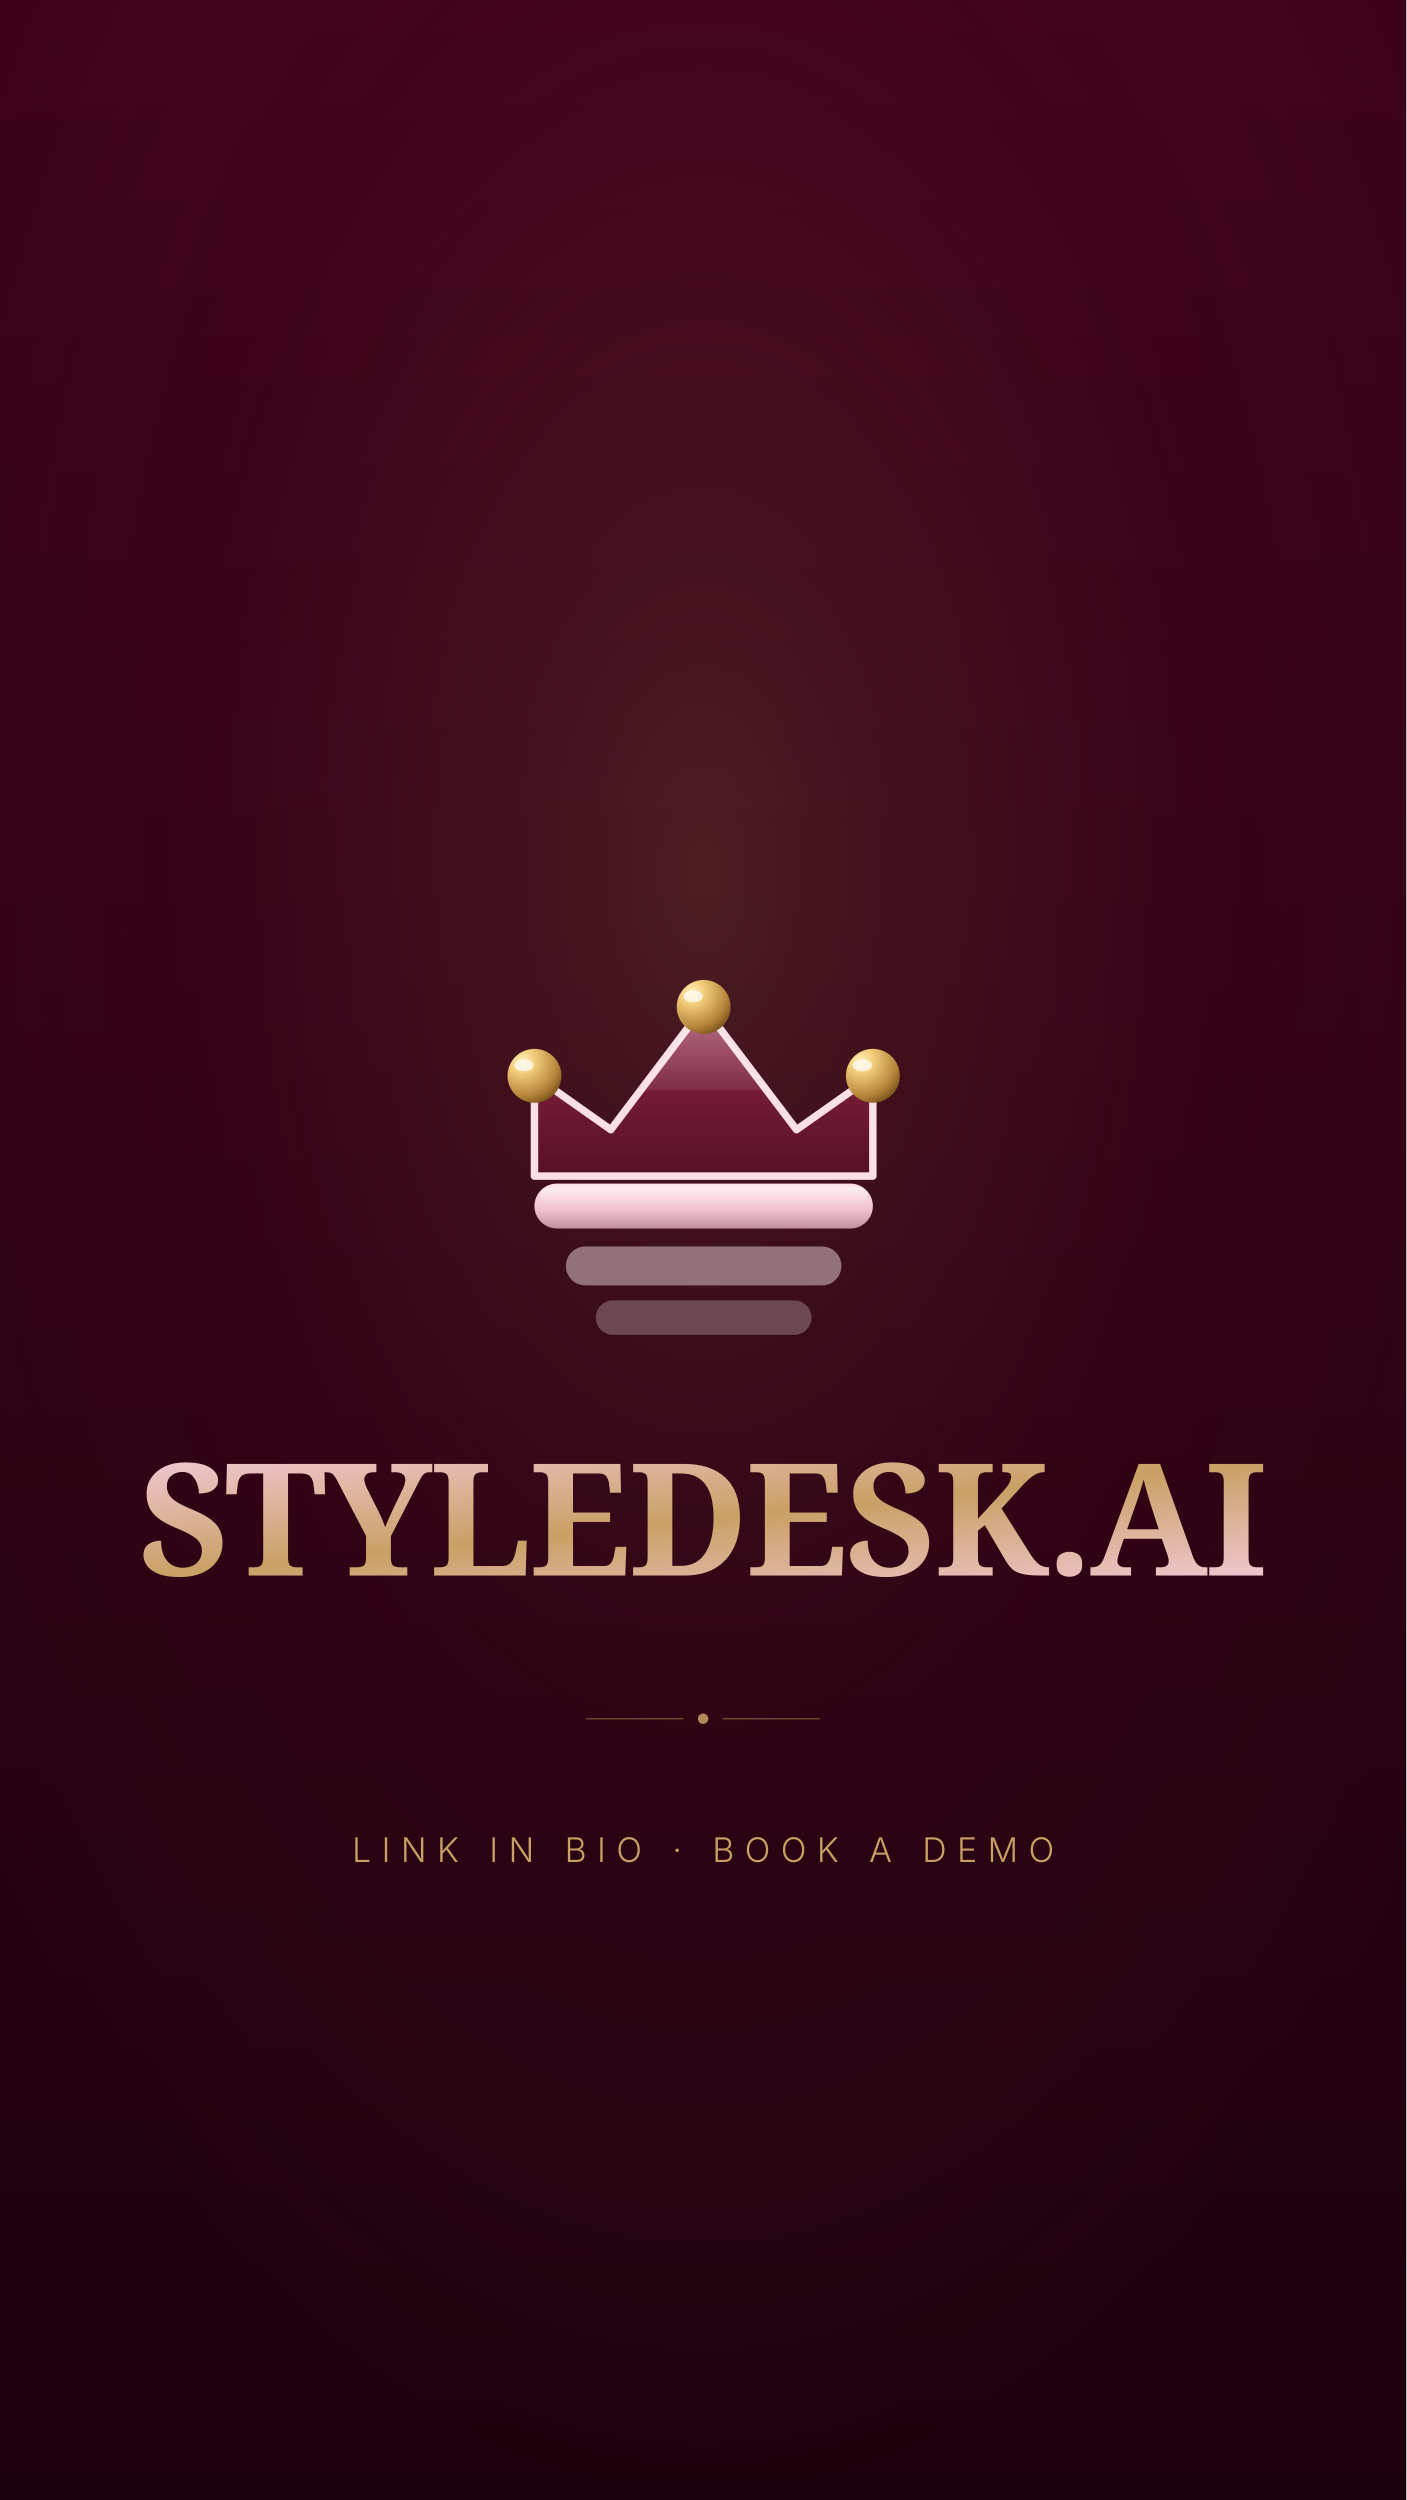
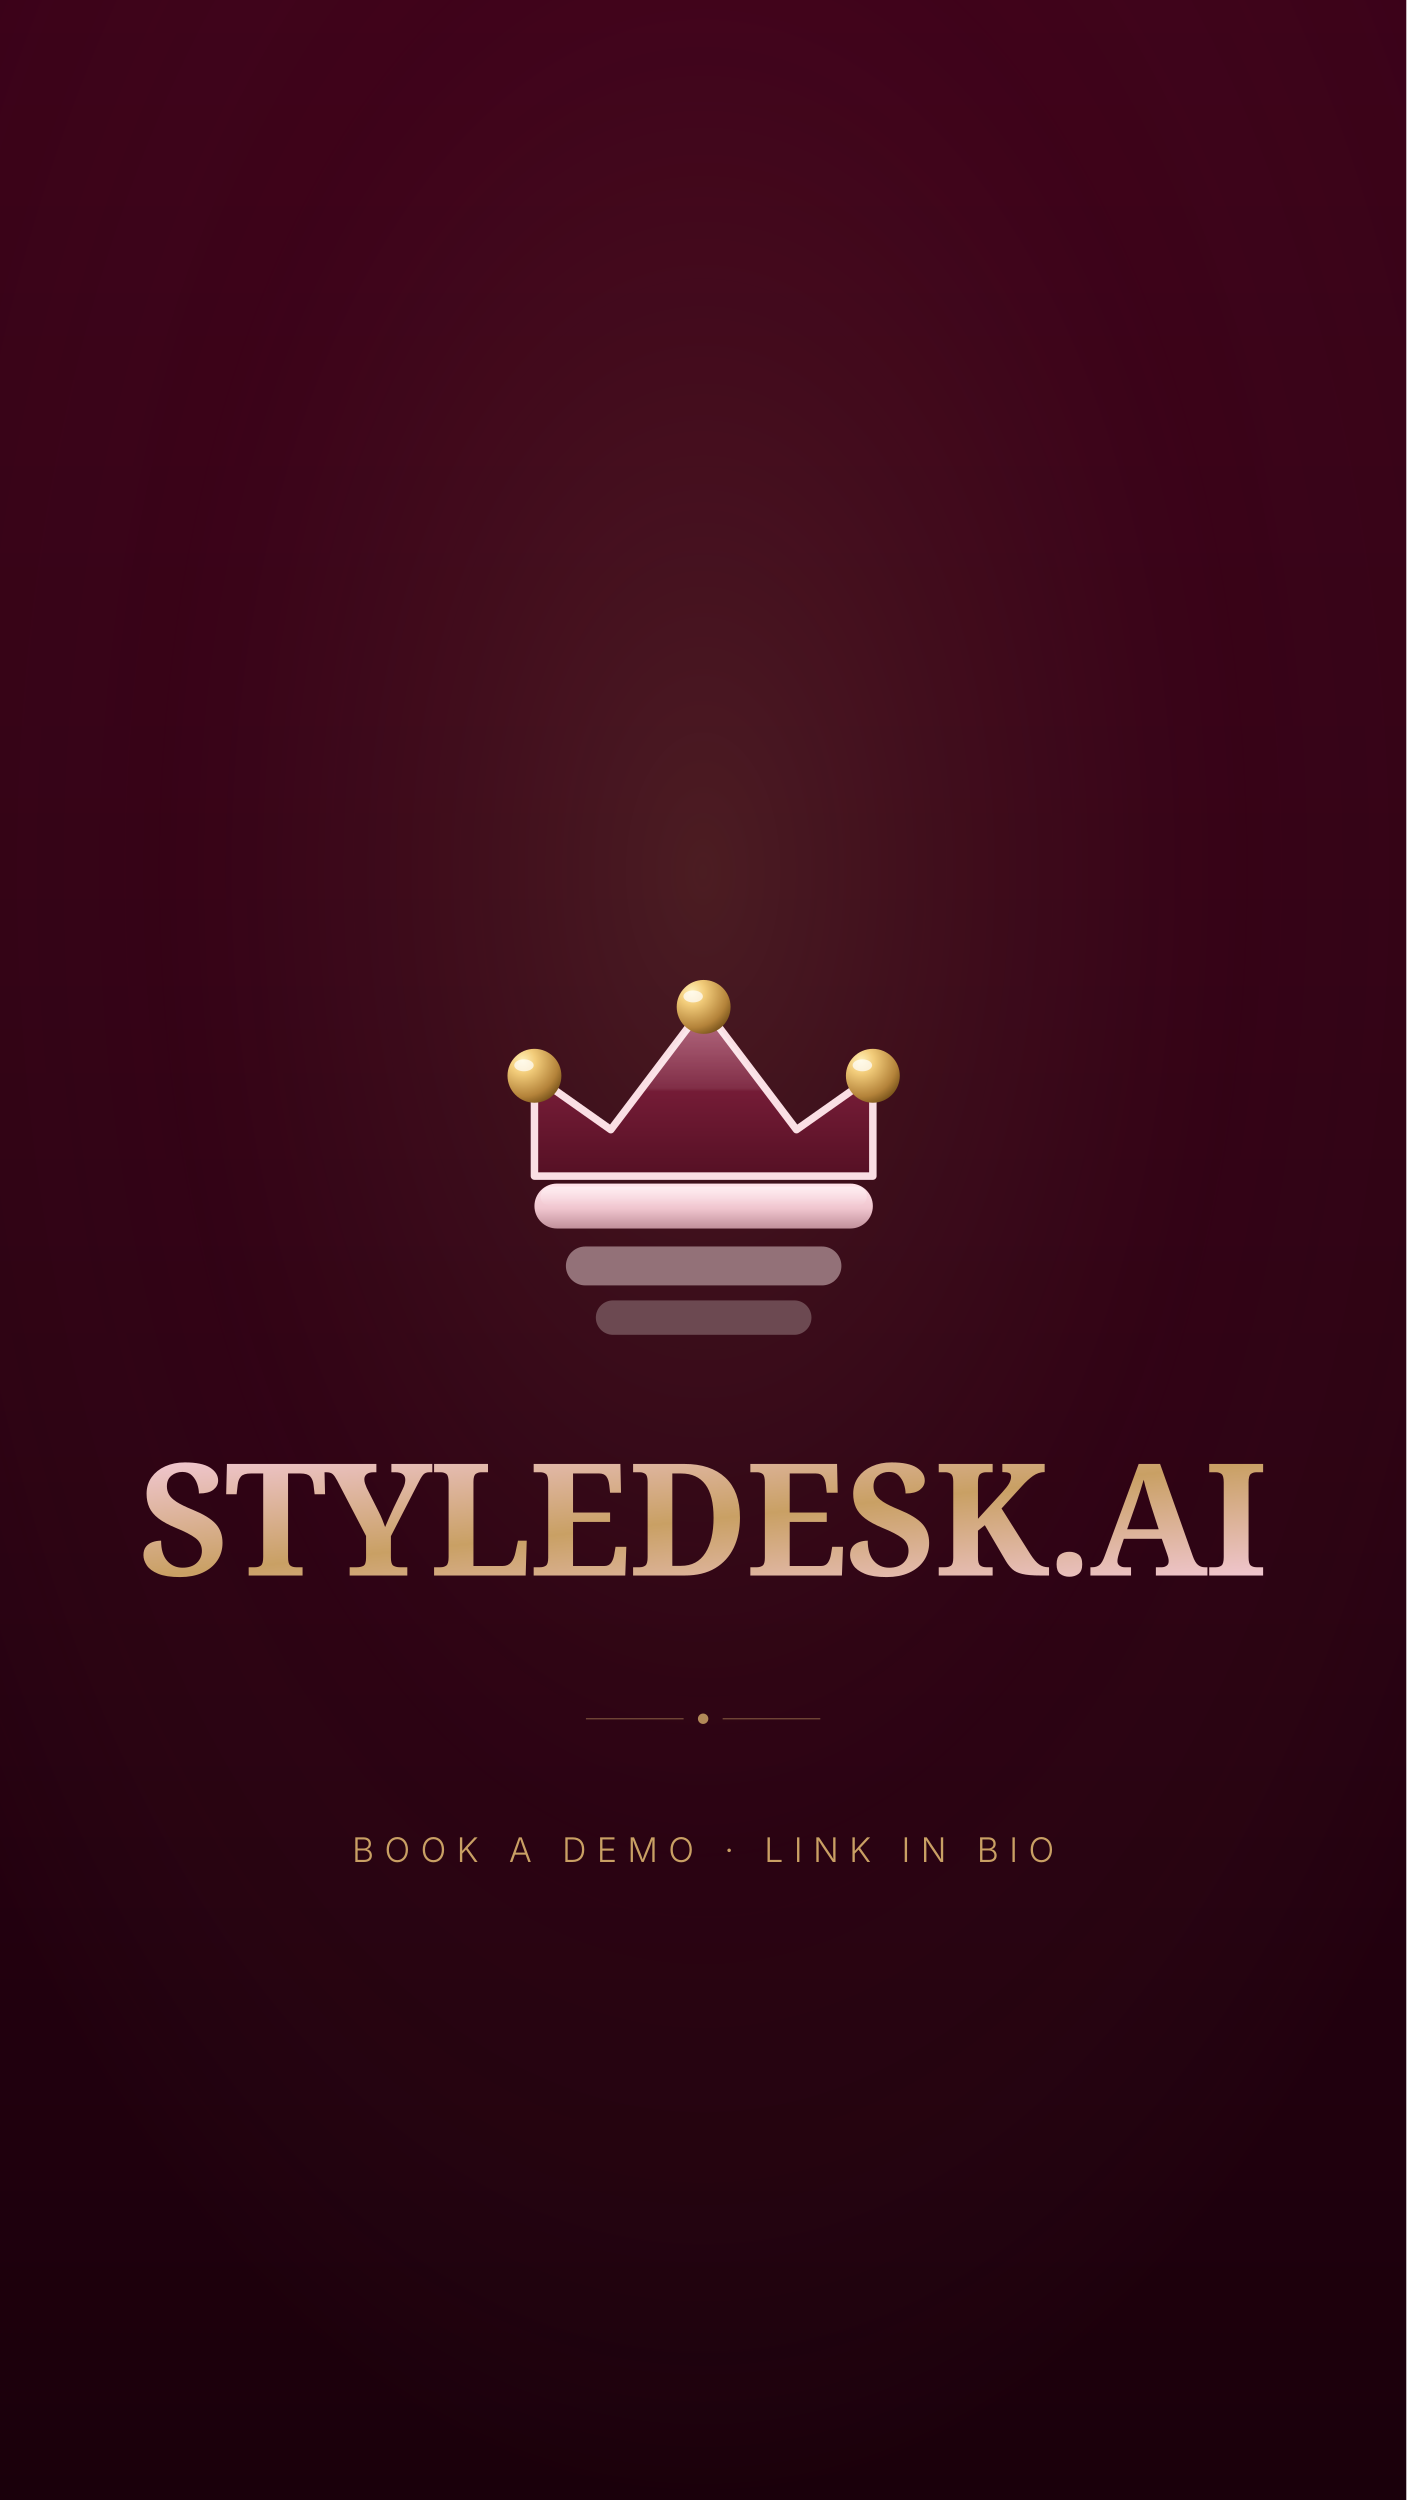
<svg xmlns="http://www.w3.org/2000/svg" viewBox="0 0 1080 1920" width="1080" height="1920" role="img" aria-label="StyleDesk.ai outro — link in bio, June 2026">
  <defs>
    <linearGradient id="bg" x1="0" y1="0" x2="0" y2="1">
      <stop offset="0%" stop-color="#3a0018" />
      <stop offset="55%" stop-color="#2a0012" />
      <stop offset="100%" stop-color="#1a000b" />
    </linearGradient>
    <linearGradient id="gold" x1="0" y1="0" x2="1" y2="1">
      <stop offset="0%" stop-color="#f0c6cf" />
      <stop offset="50%" stop-color="#c9a064" />
      <stop offset="100%" stop-color="#f0c6cf" />
    </linearGradient>
    <radialGradient id="glow" cx="50%" cy="35%" r="65%">
      <stop offset="0%" stop-color="#c9a064" stop-opacity="0.18" />
      <stop offset="60%" stop-color="#7c1f36" stop-opacity="0.08" />
      <stop offset="100%" stop-color="#c9a064" stop-opacity="0" />
    </radialGradient>
    <linearGradient id="crown" x1="0" y1="0" x2="0" y2="1">
      <stop offset="0%" stop-color="#932748" />
      <stop offset="100%" stop-color="#551024" />
    </linearGradient>
    <linearGradient id="crownGloss" x1="0" y1="0" x2="0" y2="1">
      <stop offset="0%" stop-color="#ffffff" stop-opacity="0.35" />
      <stop offset="48%" stop-color="#ffffff" stop-opacity="0.08" />
      <stop offset="50%" stop-color="#ffffff" stop-opacity="0" />
    </linearGradient>
    <radialGradient id="goldDot" cx="28%" cy="22%" r="95%">
      <stop offset="0%" stop-color="#fff0b8" />
      <stop offset="25%" stop-color="#f2cc7a" />
      <stop offset="70%" stop-color="#b4833a" />
      <stop offset="100%" stop-color="#5e3e0c" />
    </radialGradient>
    <linearGradient id="pinkBar" x1="0" y1="0" x2="0" y2="1">
      <stop offset="0%" stop-color="#ffe3ea" />
      <stop offset="55%" stop-color="#f0c6cf" />
      <stop offset="100%" stop-color="#c1909b" />
    </linearGradient>
    <linearGradient id="pinkGloss" x1="0" y1="0" x2="0" y2="1">
      <stop offset="0%" stop-color="#ffffff" stop-opacity="0.45" />
      <stop offset="100%" stop-color="#ffffff" stop-opacity="0" />
    </linearGradient>
  </defs>
  <rect width="1080" height="1920" fill="url(#bg)" />
  <rect width="1080" height="1920" fill="url(#glow)" />
  <g transform="translate(246 633) scale(1.15)">
    <path d="M143 235 L143 168 L194 204 L256 122 L318 204 L369 168 L369 235 Z" fill="url(#crown)" stroke="#fadfe4" stroke-width="5" stroke-linejoin="round" />
    <path d="M143 235 L143 168 L194 204 L256 122 L318 204 L369 168 L369 235 Z" fill="url(#crownGloss)" stroke="none" />
    <rect x="143" y="240" width="226" height="30" rx="15" fill="url(#pinkBar)" />
    <rect x="147" y="242" width="218" height="13" rx="6.5" fill="url(#pinkGloss)" />
    <rect x="164" y="282" width="184" height="26" rx="13" fill="#9a7a80" opacity="0.92" />
    <rect x="184" y="318" width="144" height="23" rx="11.5" fill="#7a5a60" opacity="0.78" />
    <circle cx="256" cy="122" r="18" fill="url(#goldDot)" />
    <circle cx="143" cy="168" r="18" fill="url(#goldDot)" />
    <circle cx="369" cy="168" r="18" fill="url(#goldDot)" />
    <ellipse cx="249" cy="115" rx="6.5" ry="4" fill="#ffffff" opacity="0.7" />
    <ellipse cx="136" cy="161" rx="6.5" ry="4" fill="#ffffff" opacity="0.7" />
    <ellipse cx="362" cy="161" rx="6.5" ry="4" fill="#ffffff" opacity="0.7" />
  </g>
  <text x="540" y="1210" font-family="'Playfair Display', Georgia, serif" font-size="120" font-weight="700" text-anchor="middle" letter-spacing="-2" fill="url(#gold)">STYLEDESK.AI</text>
  <line x1="450" y1="1320" x2="525" y2="1320" stroke="#c9a064" stroke-opacity="0.45" />
  <circle cx="540" cy="1320" r="4" fill="#c9a064" fill-opacity="0.85" />
  <line x1="555" y1="1320" x2="630" y2="1320" stroke="#c9a064" stroke-opacity="0.45" />
-   <text x="540" y="1430" font-family="'Helvetica Neue', 'Inter', -apple-system, sans-serif" font-size="26" font-weight="300" fill="#c9a064" text-anchor="middle" letter-spacing="8">LINK IN BIO  ·  BOOK A DEMO</text>
+   <text x="540" y="1430" font-family="'Helvetica Neue', 'Inter', -apple-system, sans-serif" font-size="26" font-weight="300" fill="#c9a064" text-anchor="middle" letter-spacing="8">BOOK A DEMO  ·  LINK IN BIO</text>
</svg>
